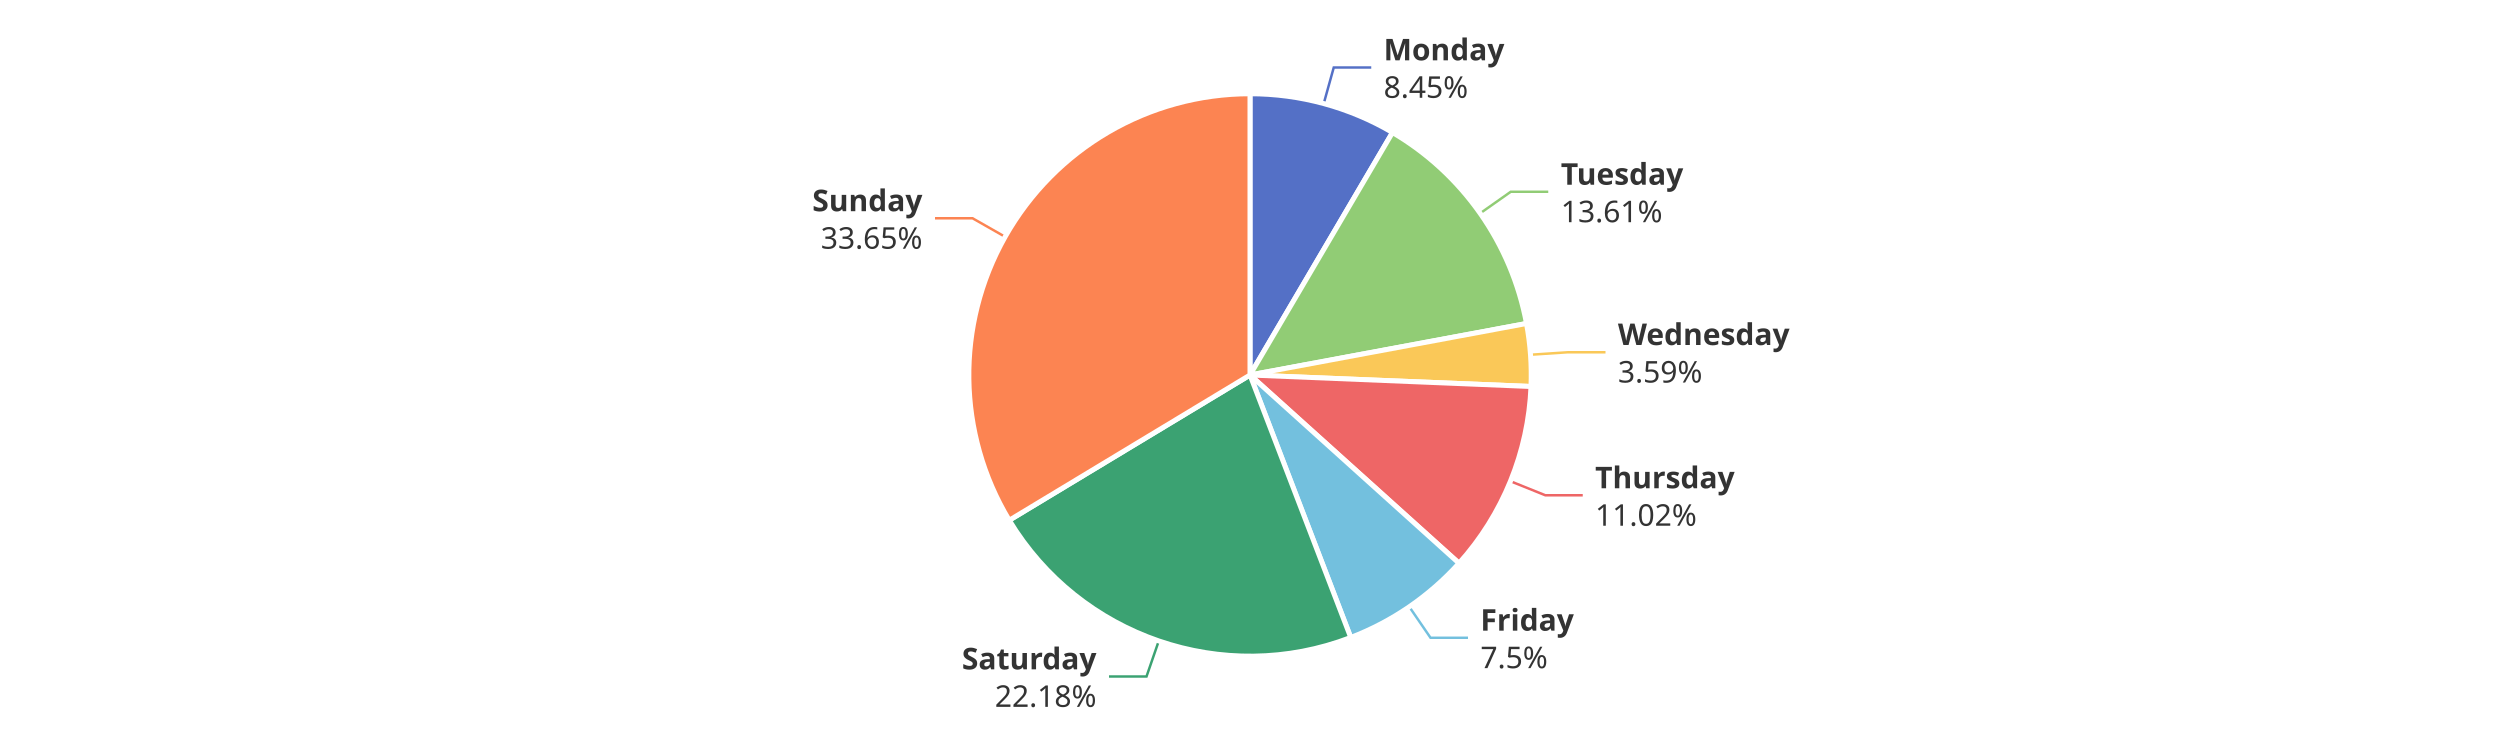
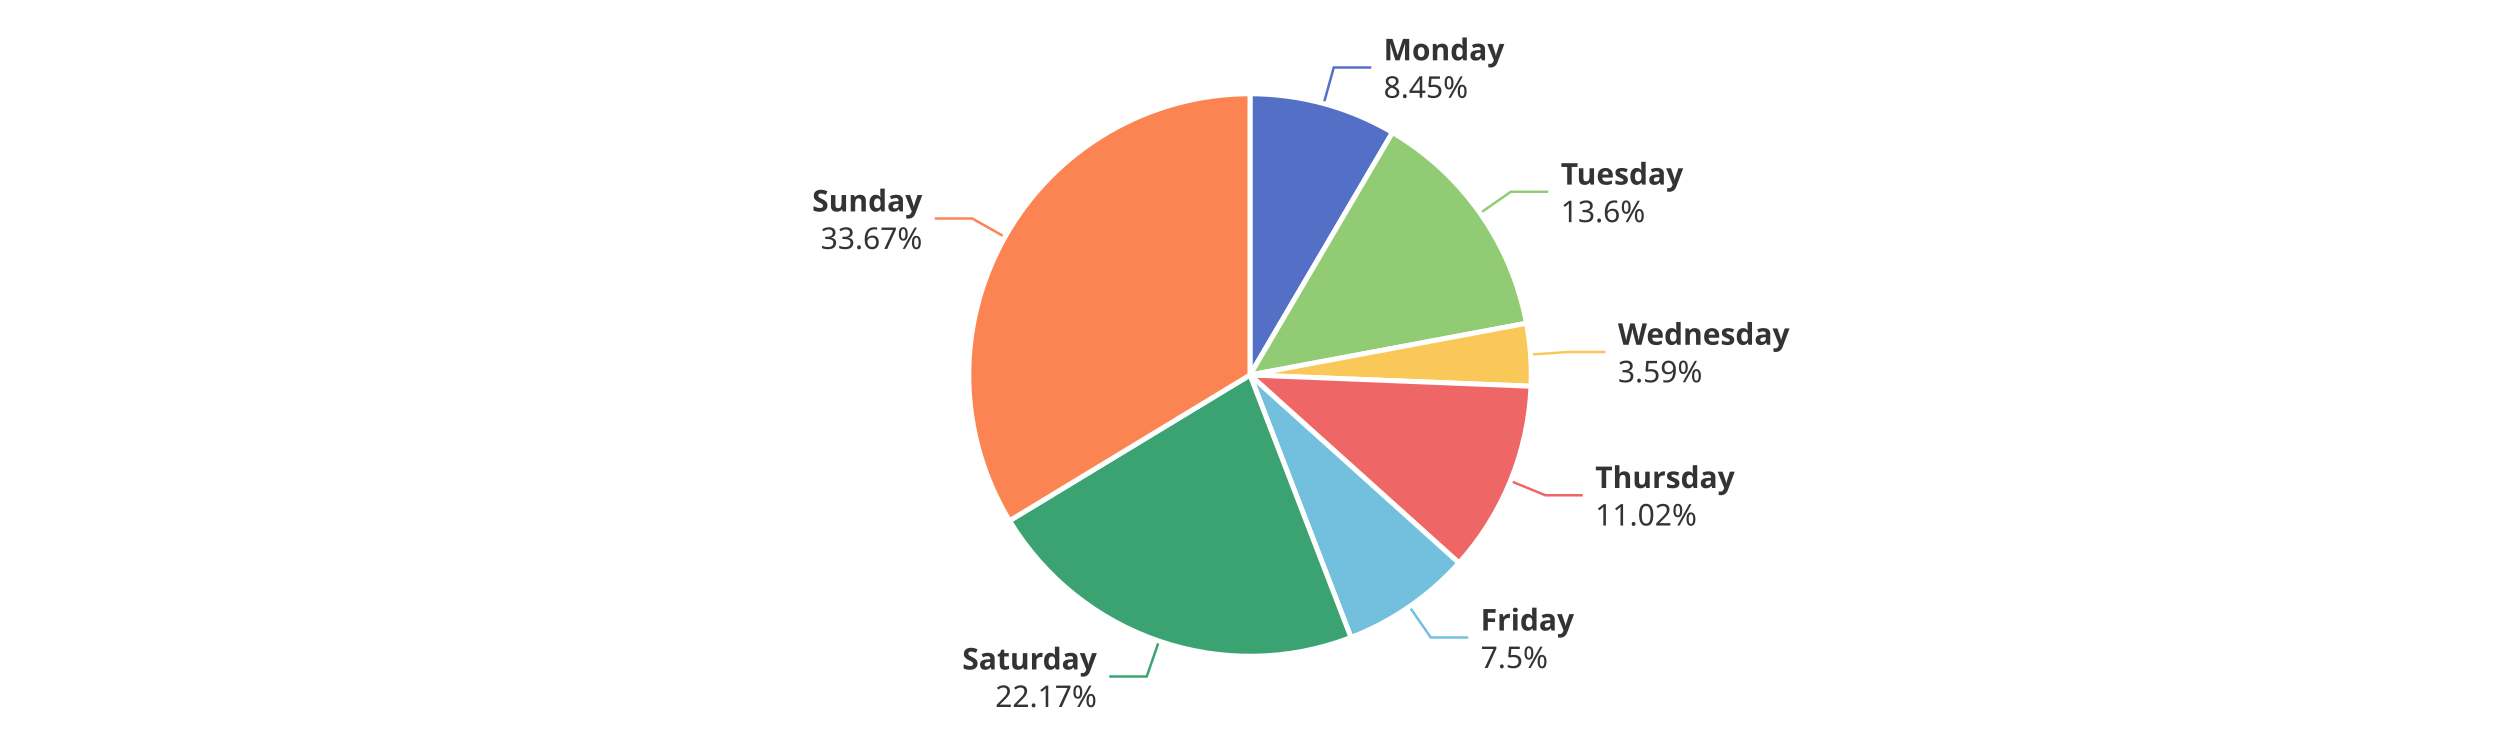
<svg xmlns="http://www.w3.org/2000/svg" width="1000" height="300" version="1.1" baseProfile="full" viewBox="0 0 1000 300">
  <rect width="1000" height="300" x="0" y="0" id="0" fill="#ffffff" />
  <polyline points="529.5 41.4 533.5 27 548.5 27" fill="none" stroke="#5470c6" />
-   <polyline points="592.1 85.3 604.3 76.7 619.3 76.7" fill="none" stroke="#91cc75" />
-   <polyline points="612.2 141.9 627.2 140.9 642.2 140.9" fill="none" stroke="#fac858" />
-   <polyline points="604.2 192.5 618.1 198.1 633.1 198.1" fill="none" stroke="#ee6666" />
-   <polyline points="563.7 242.7 572.2 255.1 587.2 255.1" fill="none" stroke="#73c0de" />
-   <polyline points="463.5 256.4 458.6 270.6 443.6 270.6" fill="none" stroke="#3ba272" />
-   <polyline points="402 94.7 389 87.3 374 87.3" fill="none" stroke="#fc8452" />
+   <polyline points="592 85.3 604.3 76.7 619.3 76.7" fill="none" stroke="#91cc75" />
+   <polyline points="612.2 141.8 627.2 140.8 642.2 140.8" fill="none" stroke="#fac858" />
+   <polyline points="604.2 192.4 618.1 198.1 633.1 198.1" fill="none" stroke="#ee6666" />
+   <polyline points="563.8 242.7 572.3 255 587.3 255" fill="none" stroke="#73c0de" />
+   <polyline points="463.6 256.4 458.7 270.6 443.7 270.6" fill="none" stroke="#3ba272" />
+   <polyline points="402 94.8 388.9 87.4 373.9 87.4" fill="none" stroke="#fc8452" />
  <path d="M500 37.5A112.5 112.5 0 0 1 557 53L500 150Z" fill="#5470c6" stroke="#fff" stroke-width="2" stroke-linejoin="round" />
-   <path d="M557 53A112.5 112.5 0 0 1 610.6 129.4L500 150Z" fill="#91cc75" stroke="#fff" stroke-width="2" stroke-linejoin="round" />
-   <path d="M610.6 129.4A112.5 112.5 0 0 1 612.4 154.6L500 150Z" fill="#fac858" stroke="#fff" stroke-width="2" stroke-linejoin="round" />
-   <path d="M612.4 154.6A112.5 112.5 0 0 1 583.6 225.3L500 150Z" fill="#ee6666" stroke="#fff" stroke-width="2" stroke-linejoin="round" />
-   <path d="M583.6 225.3A112.5 112.5 0 0 1 540.3 255L500 150Z" fill="#73c0de" stroke="#fff" stroke-width="2" stroke-linejoin="round" />
-   <path d="M540.3 255A112.5 112.5 0 0 1 403.7 208.1L500 150Z" fill="#3ba272" stroke="#fff" stroke-width="2" stroke-linejoin="round" />
-   <path d="M403.7 208.1A112.5 112.5 0 0 1 500 37.5L500 150Z" fill="#fc8452" stroke="#fff" stroke-width="2" stroke-linejoin="round" />
-   <path d="M0 -15l42.8 0l0 30l-42.8 0Z" transform="translate(553.4539 26.9671)" fill="none" />
-   <text dominant-baseline="central" text-anchor="start" style="font-size:12px;font-family:sans-serif;font-weight:bold;" y="-7.5" transform="translate(553.4539 26.9671)" fill="#333" stroke="rgb(255,255,255)" stroke-width="2" paint-order="stroke" stroke-miterlimit="2">Monday</text>
-   <text dominant-baseline="central" text-anchor="start" style="font-size:12px;font-family:sans-serif;" y="7.5" transform="translate(553.4539 26.9671)" fill="#333" stroke="rgb(255,255,255)" stroke-width="2" paint-order="stroke" stroke-miterlimit="2">8.45%</text>
-   <path d="M0 -15l46.2 0l0 30l-46.2 0Z" transform="translate(624.3441 76.7296)" fill="none" />
-   <text dominant-baseline="central" text-anchor="start" style="font-size:12px;font-family:sans-serif;font-weight:bold;" y="-7.5" transform="translate(624.3441 76.7296)" fill="#333" stroke="rgb(255,255,255)" stroke-width="2" paint-order="stroke" stroke-miterlimit="2">Tuesday</text>
-   <text dominant-baseline="central" text-anchor="start" style="font-size:12px;font-family:sans-serif;" y="7.5" transform="translate(624.3441 76.7296)" fill="#333" stroke="rgb(255,255,255)" stroke-width="2" paint-order="stroke" stroke-miterlimit="2">13.61%</text>
-   <path d="M0 -15l63.6 0l0 30l-63.6 0Z" transform="translate(647.1716 140.8543)" fill="none" />
-   <text dominant-baseline="central" text-anchor="start" style="font-size:12px;font-family:sans-serif;font-weight:bold;" y="-7.5" transform="translate(647.1716 140.8543)" fill="#333" stroke="rgb(255,255,255)" stroke-width="2" paint-order="stroke" stroke-miterlimit="2">Wednesday</text>
-   <text dominant-baseline="central" text-anchor="start" style="font-size:12px;font-family:sans-serif;" y="7.5" transform="translate(647.1716 140.8543)" fill="#333" stroke="rgb(255,255,255)" stroke-width="2" paint-order="stroke" stroke-miterlimit="2">3.59%</text>
-   <path d="M0 -15l50.2 0l0 30l-50.2 0Z" transform="translate(638.0592 198.1484)" fill="none" />
-   <text dominant-baseline="central" text-anchor="start" style="font-size:12px;font-family:sans-serif;font-weight:bold;" y="-7.5" transform="translate(638.0592 198.1484)" fill="#333" stroke="rgb(255,255,255)" stroke-width="2" paint-order="stroke" stroke-miterlimit="2">Thursday</text>
-   <text dominant-baseline="central" text-anchor="start" style="font-size:12px;font-family:sans-serif;" y="7.5" transform="translate(638.0592 198.1484)" fill="#333" stroke="rgb(255,255,255)" stroke-width="2" paint-order="stroke" stroke-miterlimit="2">11.02%</text>
-   <path d="M0 -15l33.4 0l0 30l-33.4 0Z" transform="translate(592.1681 255.1095)" fill="none" />
-   <text dominant-baseline="central" text-anchor="start" style="font-size:12px;font-family:sans-serif;font-weight:bold;" y="-7.5" transform="translate(592.1681 255.1095)" fill="#333" stroke="rgb(255,255,255)" stroke-width="2" paint-order="stroke" stroke-miterlimit="2">Friday</text>
-   <text dominant-baseline="central" text-anchor="start" style="font-size:12px;font-family:sans-serif;" y="7.5" transform="translate(592.1681 255.1095)" fill="#333" stroke="rgb(255,255,255)" stroke-width="2" paint-order="stroke" stroke-miterlimit="2">7.5%</text>
-   <path d="M-48.2 -15l48.2 0l0 30l-48.2 0Z" transform="translate(438.5829 270.5855)" fill="none" />
-   <text dominant-baseline="central" text-anchor="end" style="font-size:12px;font-family:sans-serif;font-weight:bold;" y="-7.5" transform="translate(438.5829 270.5855)" fill="#333" stroke="rgb(255,255,255)" stroke-width="2" paint-order="stroke" stroke-miterlimit="2">Saturday</text>
-   <text dominant-baseline="central" text-anchor="end" style="font-size:12px;font-family:sans-serif;" y="7.5" transform="translate(438.5829 270.5855)" fill="#333" stroke="rgb(255,255,255)" stroke-width="2" paint-order="stroke" stroke-miterlimit="2">22.18%</text>
-   <path d="M-40.9 -15l40.9 0l0 30l-40.9 0Z" transform="translate(368.9661 87.3285)" fill="none" />
-   <text dominant-baseline="central" text-anchor="end" style="font-size:12px;font-family:sans-serif;font-weight:bold;" y="-7.5" transform="translate(368.9661 87.3285)" fill="#333" stroke="rgb(255,255,255)" stroke-width="2" paint-order="stroke" stroke-miterlimit="2">Sunday</text>
-   <text dominant-baseline="central" text-anchor="end" style="font-size:12px;font-family:sans-serif;" y="7.5" transform="translate(368.9661 87.3285)" fill="#333" stroke="rgb(255,255,255)" stroke-width="2" paint-order="stroke" stroke-miterlimit="2">33.65%</text>
+   <path d="M557 53A112.5 112.5 0 0 1 610.6 129.3L500 150Z" fill="#91cc75" stroke="#fff" stroke-width="2" stroke-linejoin="round" />
+   <path d="M610.6 129.3A112.5 112.5 0 0 1 612.4 154.5L500 150Z" fill="#fac858" stroke="#fff" stroke-width="2" stroke-linejoin="round" />
+   <path d="M612.4 154.5A112.5 112.5 0 0 1 583.6 225.2L500 150Z" fill="#ee6666" stroke="#fff" stroke-width="2" stroke-linejoin="round" />
+   <path d="M583.6 225.2A112.5 112.5 0 0 1 540.4 255L500 150Z" fill="#73c0de" stroke="#fff" stroke-width="2" stroke-linejoin="round" />
+   <path d="M540.4 255A112.5 112.5 0 0 1 403.8 208.3L500 150Z" fill="#3ba272" stroke="#fff" stroke-width="2" stroke-linejoin="round" />
+   <path d="M403.8 208.3A112.5 112.5 0 0 1 500 37.5L500 150Z" fill="#fc8452" stroke="#fff" stroke-width="2" stroke-linejoin="round" />
+   <path d="M0 -15l42.8 0l0 30l-42.8 0Z" transform="translate(553.4506 26.9662)" fill="none" />
+   <text dominant-baseline="central" text-anchor="start" style="font-size:12px;font-family:sans-serif;font-weight:bold;" y="-7.5" transform="translate(553.4506 26.9662)" fill="#333" stroke="rgb(255,255,255)" stroke-width="2" paint-order="stroke" stroke-miterlimit="2">Monday</text>
+   <text dominant-baseline="central" text-anchor="start" style="font-size:12px;font-family:sans-serif;" y="7.5" transform="translate(553.4506 26.9662)" fill="#333" stroke="rgb(255,255,255)" stroke-width="2" paint-order="stroke" stroke-miterlimit="2">8.45%</text>
+   <path d="M0 -15l46.2 0l0 30l-46.2 0Z" transform="translate(624.3141 76.6868)" fill="none" />
+   <text dominant-baseline="central" text-anchor="start" style="font-size:12px;font-family:sans-serif;font-weight:bold;" y="-7.5" transform="translate(624.3141 76.6868)" fill="#333" stroke="rgb(255,255,255)" stroke-width="2" paint-order="stroke" stroke-miterlimit="2">Tuesday</text>
+   <text dominant-baseline="central" text-anchor="start" style="font-size:12px;font-family:sans-serif;" y="7.5" transform="translate(624.3141 76.6868)" fill="#333" stroke="rgb(255,255,255)" stroke-width="2" paint-order="stroke" stroke-miterlimit="2">13.6%</text>
+   <path d="M0 -15l63.6 0l0 30l-63.6 0Z" transform="translate(647.1644 140.7553)" fill="none" />
+   <text dominant-baseline="central" text-anchor="start" style="font-size:12px;font-family:sans-serif;font-weight:bold;" y="-7.5" transform="translate(647.1644 140.7553)" fill="#333" stroke="rgb(255,255,255)" stroke-width="2" paint-order="stroke" stroke-miterlimit="2">Wednesday</text>
+   <text dominant-baseline="central" text-anchor="start" style="font-size:12px;font-family:sans-serif;" y="7.5" transform="translate(647.1644 140.7553)" fill="#333" stroke="rgb(255,255,255)" stroke-width="2" paint-order="stroke" stroke-miterlimit="2">3.59%</text>
+   <path d="M0 -15l50.2 0l0 30l-50.2 0Z" transform="translate(638.0989 198.0511)" fill="none" />
+   <text dominant-baseline="central" text-anchor="start" style="font-size:12px;font-family:sans-serif;font-weight:bold;" y="-7.5" transform="translate(638.0989 198.0511)" fill="#333" stroke="rgb(255,255,255)" stroke-width="2" paint-order="stroke" stroke-miterlimit="2">Thursday</text>
+   <text dominant-baseline="central" text-anchor="start" style="font-size:12px;font-family:sans-serif;" y="7.5" transform="translate(638.0989 198.0511)" fill="#333" stroke="rgb(255,255,255)" stroke-width="2" paint-order="stroke" stroke-miterlimit="2">11.02%</text>
+   <path d="M0 -15l33.4 0l0 30l-33.4 0Z" transform="translate(592.2608 255.0458)" fill="none" />
+   <text dominant-baseline="central" text-anchor="start" style="font-size:12px;font-family:sans-serif;font-weight:bold;" y="-7.5" transform="translate(592.2608 255.0458)" fill="#333" stroke="rgb(255,255,255)" stroke-width="2" paint-order="stroke" stroke-miterlimit="2">Friday</text>
+   <text dominant-baseline="central" text-anchor="start" style="font-size:12px;font-family:sans-serif;" y="7.5" transform="translate(592.2608 255.0458)" fill="#333" stroke="rgb(255,255,255)" stroke-width="2" paint-order="stroke" stroke-miterlimit="2">7.5%</text>
+   <path d="M-48.2 -15l48.2 0l0 30l-48.2 0Z" transform="translate(438.7384 270.6389)" fill="none" />
+   <text dominant-baseline="central" text-anchor="end" style="font-size:12px;font-family:sans-serif;font-weight:bold;" y="-7.5" transform="translate(438.7384 270.6389)" fill="#333" stroke="rgb(255,255,255)" stroke-width="2" paint-order="stroke" stroke-miterlimit="2">Saturday</text>
+   <text dominant-baseline="central" text-anchor="end" style="font-size:12px;font-family:sans-serif;" y="7.5" transform="translate(438.7384 270.6389)" fill="#333" stroke="rgb(255,255,255)" stroke-width="2" paint-order="stroke" stroke-miterlimit="2">22.17%</text>
+   <path d="M-40.9 -15l40.9 0l0 30l-40.9 0Z" transform="translate(368.9137 87.4214)" fill="none" />
+   <text dominant-baseline="central" text-anchor="end" style="font-size:12px;font-family:sans-serif;font-weight:bold;" y="-7.5" transform="translate(368.9137 87.4214)" fill="#333" stroke="rgb(255,255,255)" stroke-width="2" paint-order="stroke" stroke-miterlimit="2">Sunday</text>
+   <text dominant-baseline="central" text-anchor="end" style="font-size:12px;font-family:sans-serif;" y="7.5" transform="translate(368.9137 87.4214)" fill="#333" stroke="rgb(255,255,255)" stroke-width="2" paint-order="stroke" stroke-miterlimit="2">33.67%</text>
</svg>
